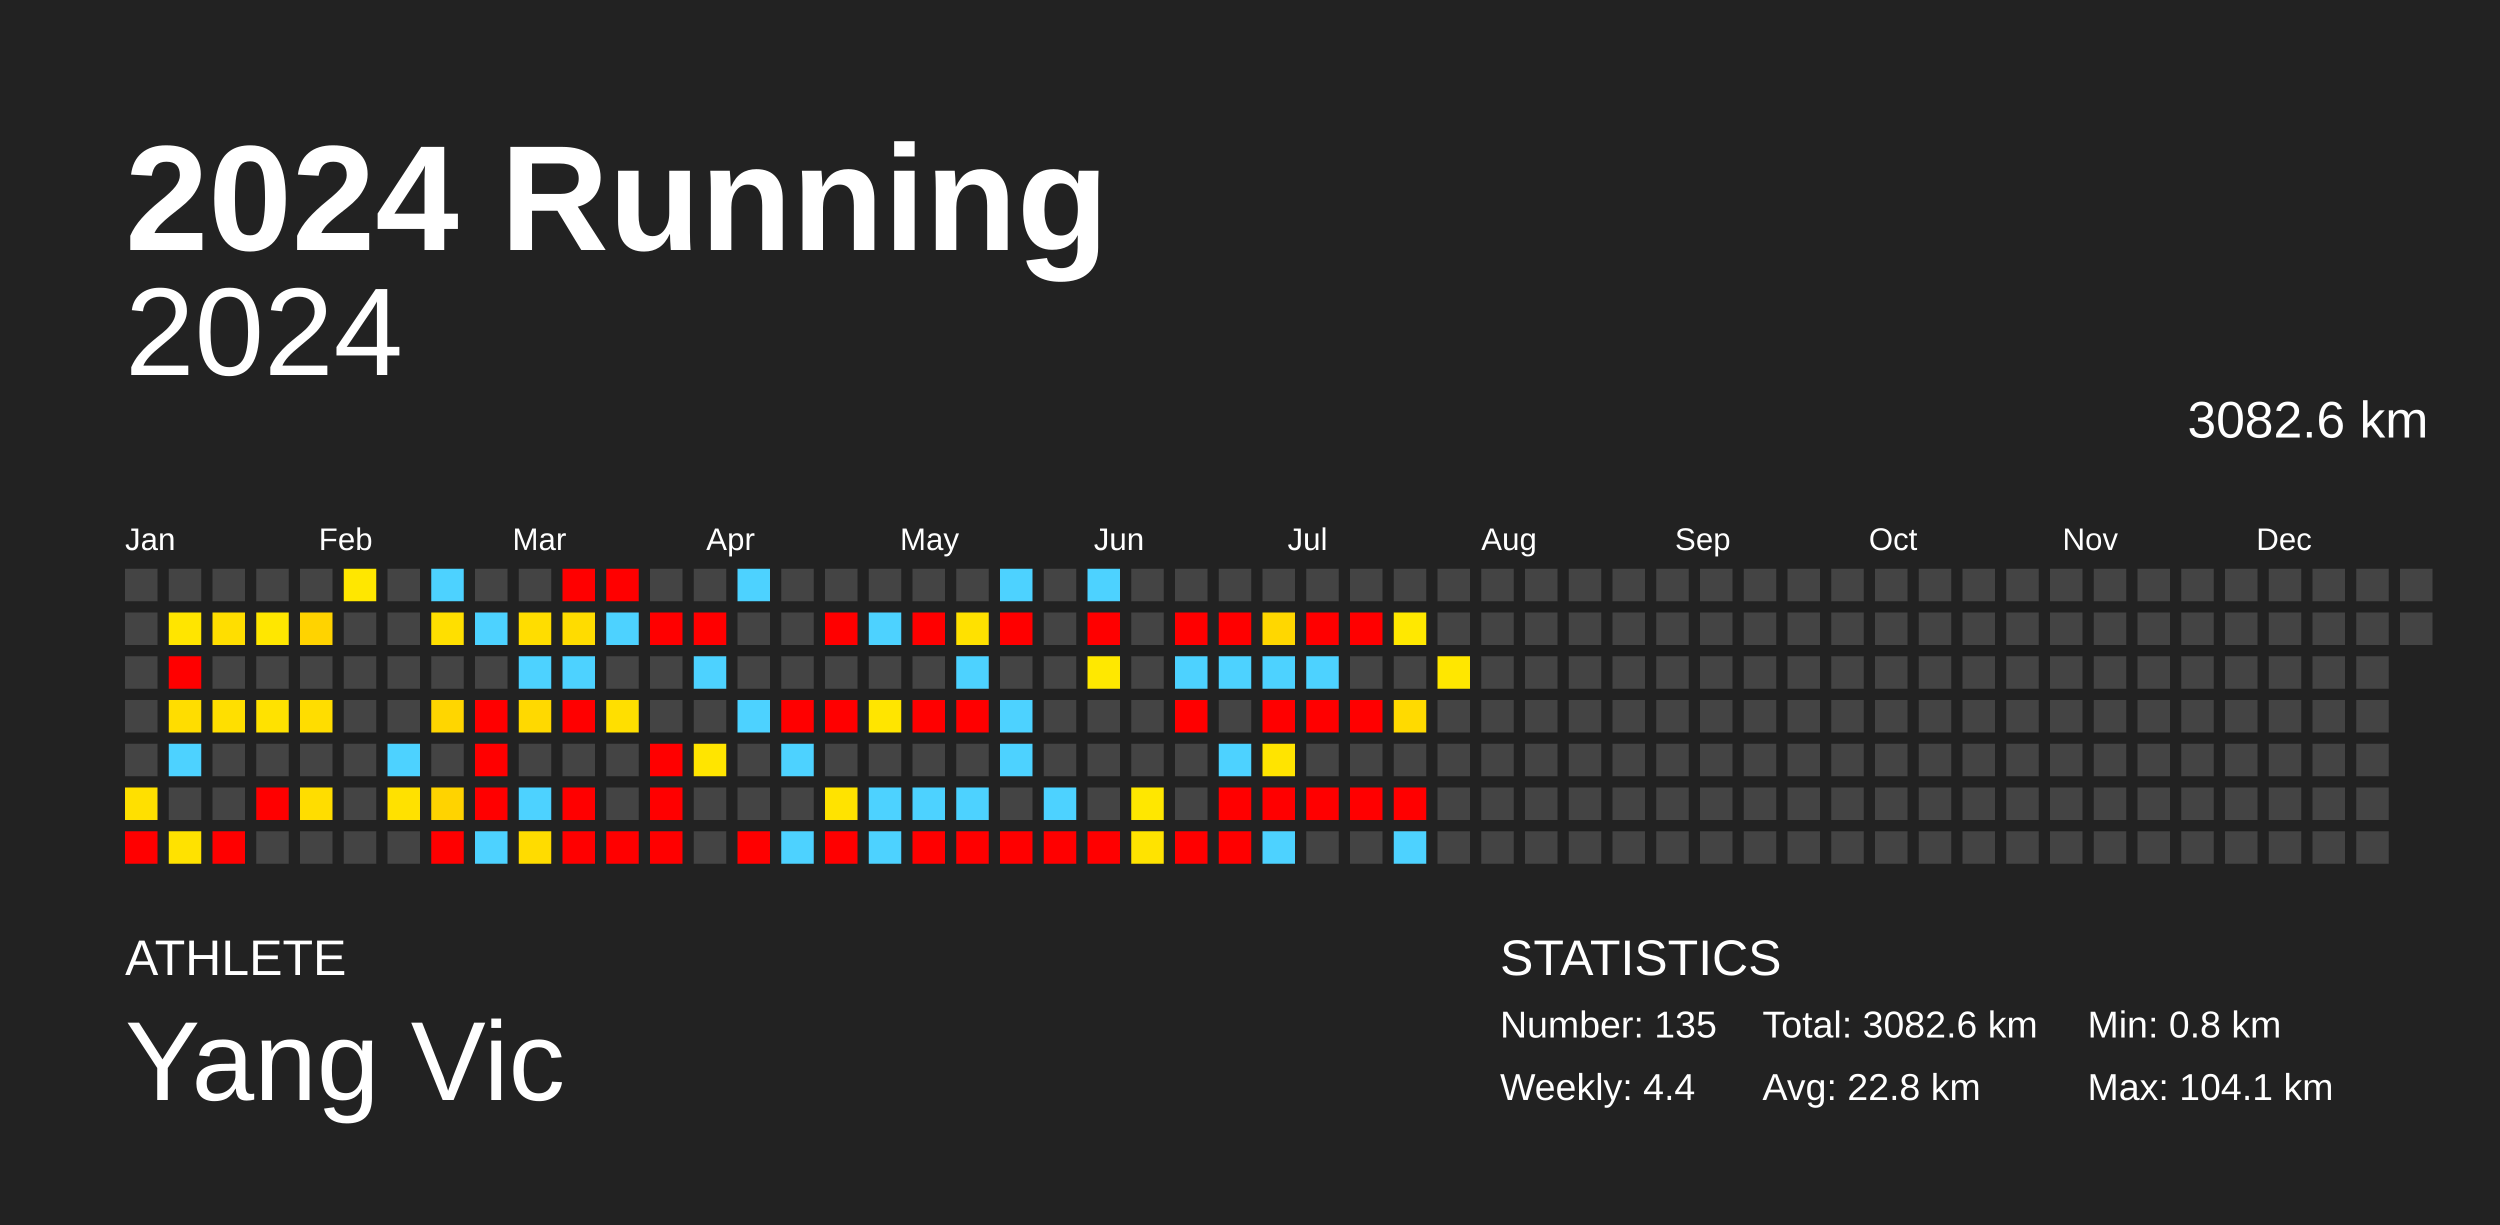
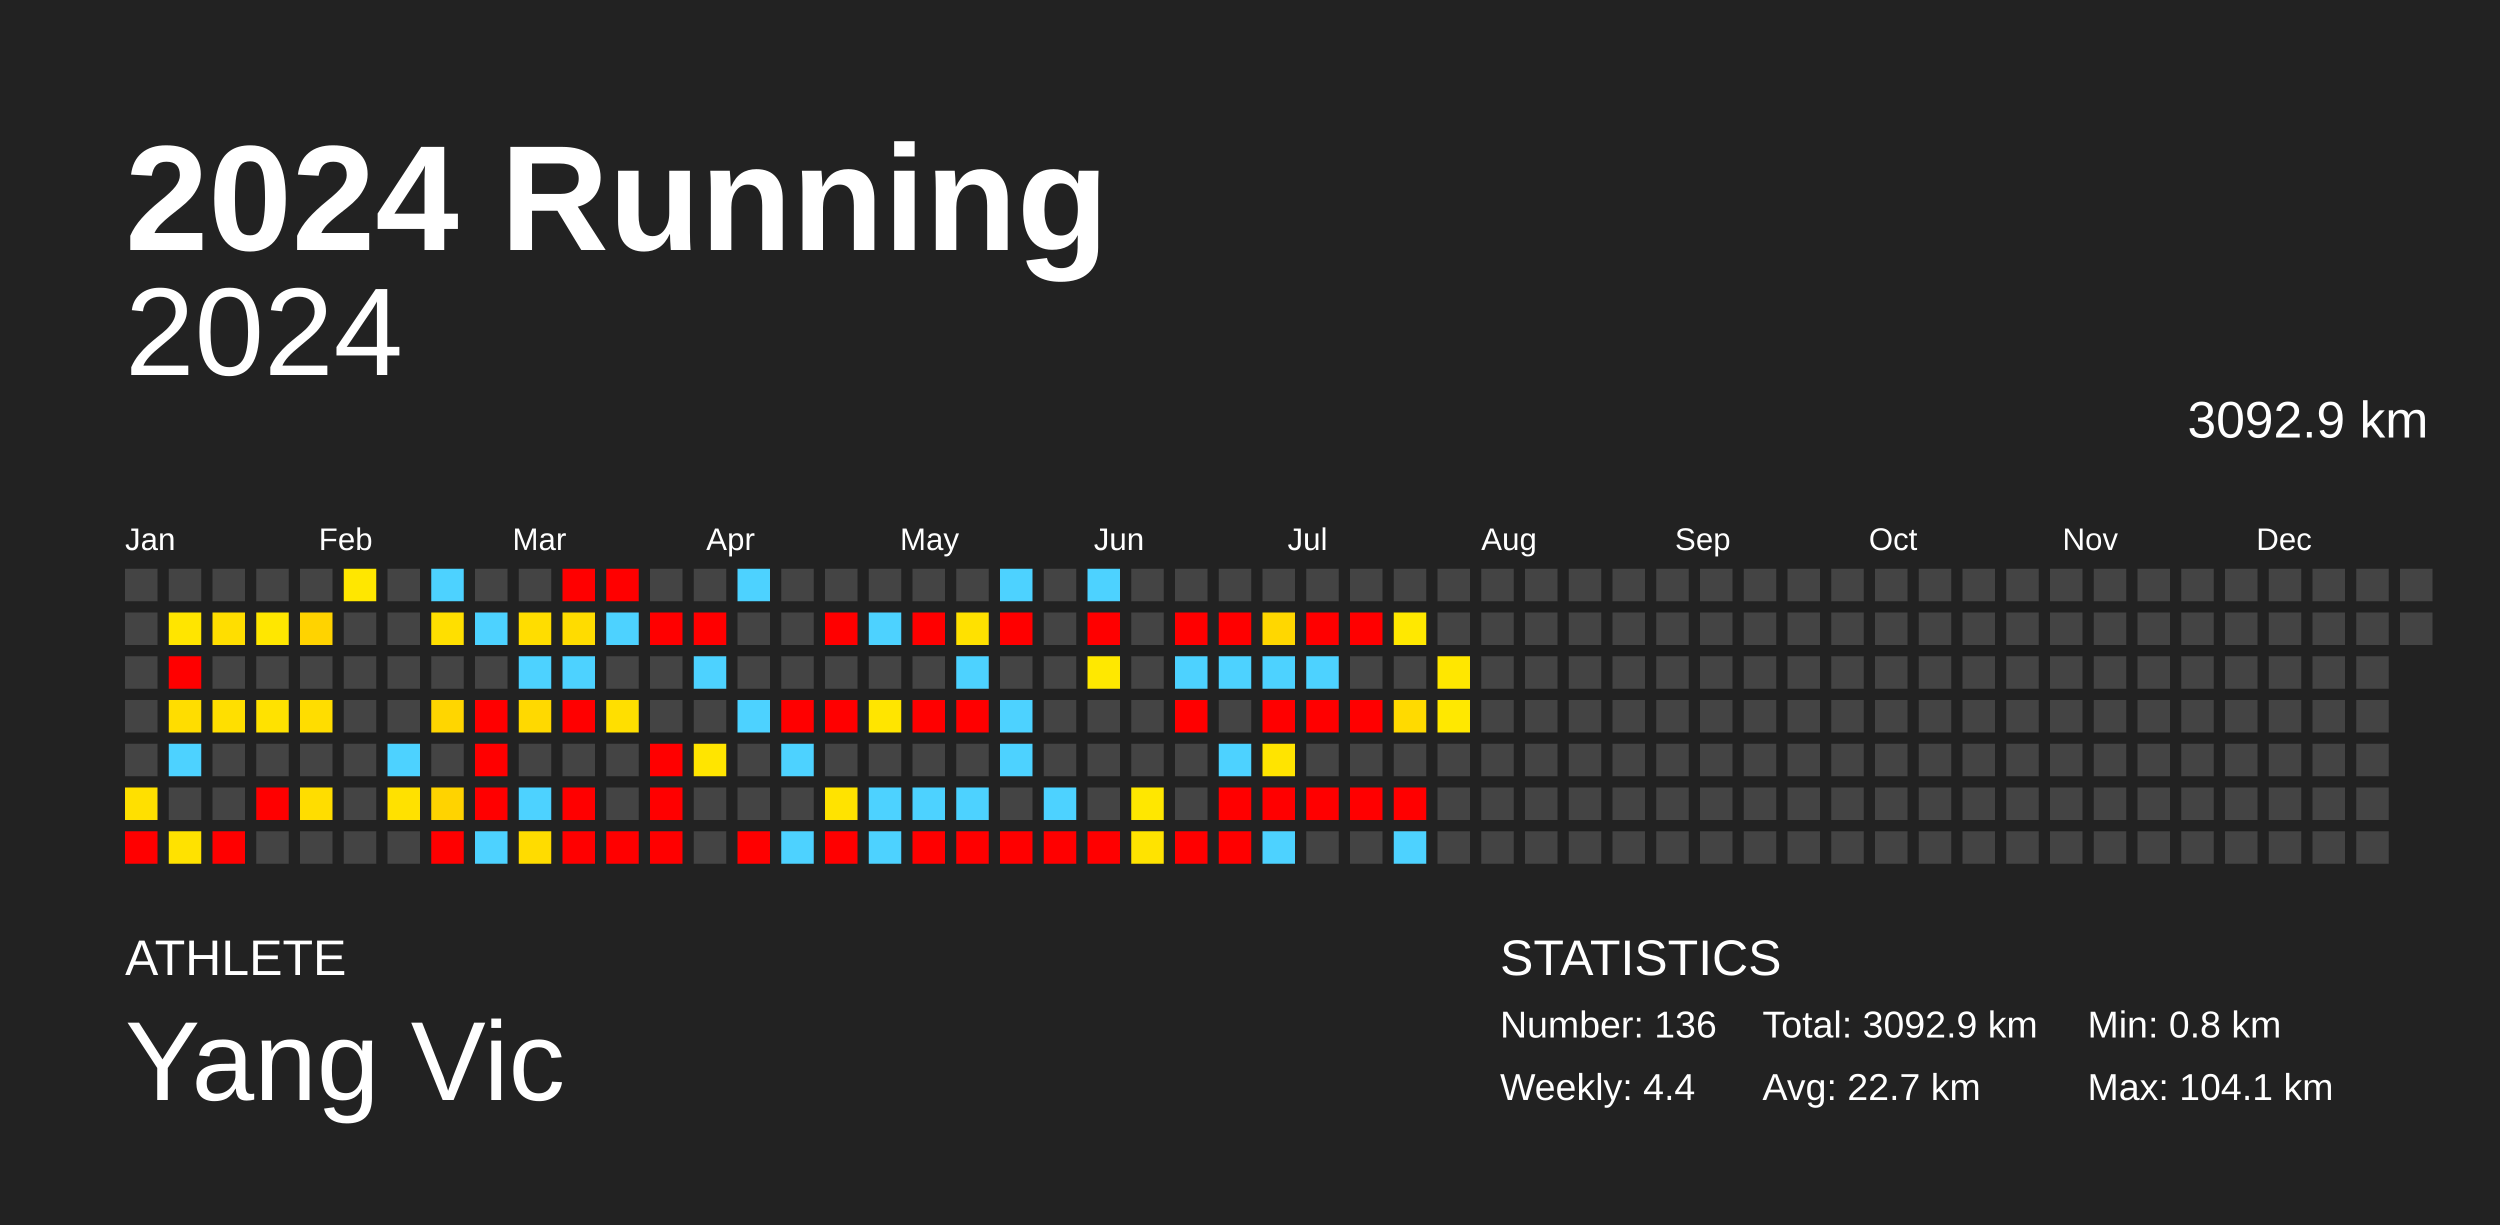
<svg xmlns="http://www.w3.org/2000/svg" baseProfile="full" height="98mm" version="1.1" viewBox="0,0,200,98" width="200mm">
  <defs />
  <rect fill="#222222" height="98" width="200" x="0" y="0" />
  <text fill="#FFFFFF" style="font-size:12px; font-family:Arial; font-weight:bold;" x="10" y="20">2024 Running</text>
  <text fill="#FFFFFF" style="font-size:4px; font-family:Arial" x="10" y="78">ATHLETE</text>
  <text fill="#FFFFFF" style="font-size:9px; font-family:Arial" x="10" y="88">Yang Vic</text>
  <text fill="#FFFFFF" style="font-size:4px; font-family:Arial" x="120" y="78">STATISTICS</text>
-   <text fill="#FFFFFF" style="font-size:3px; font-family:Arial" x="120" y="83">Number: 135</text>
+   <text fill="#FFFFFF" style="font-size:3px; font-family:Arial" x="120" y="83">Number: 136</text>
  <text fill="#FFFFFF" style="font-size:3px; font-family:Arial" x="120" y="88">Weekly: 4.4</text>
-   <text fill="#FFFFFF" style="font-size:3px; font-family:Arial" x="141" y="83">Total: 3082.6 km</text>
-   <text fill="#FFFFFF" style="font-size:3px; font-family:Arial" x="141" y="88">Avg: 22.8 km</text>
+   <text fill="#FFFFFF" style="font-size:3px; font-family:Arial" x="141" y="83">Total: 3092.9 km</text>
+   <text fill="#FFFFFF" style="font-size:3px; font-family:Arial" x="141" y="88">Avg: 22.7 km</text>
  <text fill="#FFFFFF" style="font-size:3px; font-family:Arial" x="167" y="83">Min: 0.8 km</text>
  <text fill="#FFFFFF" style="font-size:3px; font-family:Arial" x="167" y="88">Max: 104.1 km</text>
  <text alignment-baseline="hanging" fill="#FFFFFF" style="font-size:10.0px; font-family:Arial;" x="10" y="30">2024</text>
-   <text alignment-baseline="hanging" fill="#FFFFFF" style="font-size:4.125px; font-family:Arial;" x="175" y="35">3082.6 km</text>
+   <text alignment-baseline="hanging" fill="#FFFFFF" style="font-size:4.125px; font-family:Arial;" x="175" y="35">3092.9 km</text>
  <text fill="#FFFFFF" style="font-size:2.5px; font-family:Arial" x="10.0" y="44">Jan</text>
  <text fill="#FFFFFF" style="font-size:2.5px; font-family:Arial" x="25.5" y="44">Feb</text>
  <text fill="#FFFFFF" style="font-size:2.5px; font-family:Arial" x="41.0" y="44">Mar</text>
  <text fill="#FFFFFF" style="font-size:2.5px; font-family:Arial" x="56.5" y="44">Apr</text>
  <text fill="#FFFFFF" style="font-size:2.5px; font-family:Arial" x="72.0" y="44">May</text>
  <text fill="#FFFFFF" style="font-size:2.5px; font-family:Arial" x="87.5" y="44">Jun</text>
  <text fill="#FFFFFF" style="font-size:2.5px; font-family:Arial" x="103.0" y="44">Jul</text>
  <text fill="#FFFFFF" style="font-size:2.5px; font-family:Arial" x="118.5" y="44">Aug</text>
  <text fill="#FFFFFF" style="font-size:2.5px; font-family:Arial" x="134.0" y="44">Sep</text>
  <text fill="#FFFFFF" style="font-size:2.5px; font-family:Arial" x="149.5" y="44">Oct</text>
  <text fill="#FFFFFF" style="font-size:2.5px; font-family:Arial" x="165.0" y="44">Nov</text>
  <text fill="#FFFFFF" style="font-size:2.5px; font-family:Arial" x="180.5" y="44">Dec</text>
  <rect fill="#444444" height="2.6" width="2.6" x="10.0" y="45.5" />
  <rect fill="#444444" height="2.6" width="2.6" x="10.0" y="49.0" />
  <rect fill="#444444" height="2.6" width="2.6" x="10.0" y="52.5" />
  <rect fill="#444444" height="2.6" width="2.6" x="10.0" y="56.0" />
  <rect fill="#444444" height="2.6" width="2.6" x="10.0" y="59.5" />
  <rect fill="#ffe000" height="2.6" width="2.6" x="10.0" y="63.0" />
  <rect fill="red" height="2.6" width="2.6" x="10.0" y="66.5" />
  <rect fill="#444444" height="2.6" width="2.6" x="13.5" y="45.5" />
  <rect fill="#ffe500" height="2.6" width="2.6" x="13.5" y="49.0" />
  <rect fill="red" height="2.6" width="2.6" x="13.5" y="52.5" />
  <rect fill="#ffdd00" height="2.6" width="2.6" x="13.5" y="56.0" />
  <rect fill="#4dd2ff" height="2.6" width="2.6" x="13.5" y="59.5" />
  <rect fill="#444444" height="2.6" width="2.6" x="13.5" y="63.0" />
  <rect fill="#ffe200" height="2.6" width="2.6" x="13.5" y="66.5" />
  <rect fill="#444444" height="2.6" width="2.6" x="17.0" y="45.5" />
  <rect fill="#ffde00" height="2.6" width="2.6" x="17.0" y="49.0" />
  <rect fill="#444444" height="2.6" width="2.6" x="17.0" y="52.5" />
  <rect fill="#ffdf00" height="2.6" width="2.6" x="17.0" y="56.0" />
  <rect fill="#444444" height="2.6" width="2.6" x="17.0" y="59.5" />
  <rect fill="#444444" height="2.6" width="2.6" x="17.0" y="63.0" />
  <rect fill="red" height="2.6" width="2.6" x="17.0" y="66.5" />
  <rect fill="#444444" height="2.6" width="2.6" x="20.5" y="45.5" />
  <rect fill="#ffe700" height="2.6" width="2.6" x="20.5" y="49.0" />
  <rect fill="#444444" height="2.6" width="2.6" x="20.5" y="52.5" />
  <rect fill="#ffe200" height="2.6" width="2.6" x="20.5" y="56.0" />
  <rect fill="#444444" height="2.6" width="2.6" x="20.5" y="59.5" />
  <rect fill="red" height="2.6" width="2.6" x="20.5" y="63.0" />
  <rect fill="#444444" height="2.6" width="2.6" x="20.5" y="66.5" />
  <rect fill="#444444" height="2.6" width="2.6" x="24.0" y="45.5" />
  <rect fill="#ffd300" height="2.6" width="2.6" x="24.0" y="49.0" />
  <rect fill="#444444" height="2.6" width="2.6" x="24.0" y="52.5" />
  <rect fill="#ffdd00" height="2.6" width="2.6" x="24.0" y="56.0" />
  <rect fill="#444444" height="2.6" width="2.6" x="24.0" y="59.5" />
  <rect fill="#ffdd00" height="2.6" width="2.6" x="24.0" y="63.0" />
  <rect fill="#444444" height="2.6" width="2.6" x="24.0" y="66.5" />
  <rect fill="#ffe700" height="2.6" width="2.6" x="27.5" y="45.5" />
  <rect fill="#444444" height="2.6" width="2.6" x="27.5" y="49.0" />
  <rect fill="#444444" height="2.6" width="2.6" x="27.5" y="52.5" />
  <rect fill="#444444" height="2.6" width="2.6" x="27.5" y="56.0" />
  <rect fill="#444444" height="2.6" width="2.6" x="27.5" y="59.5" />
  <rect fill="#444444" height="2.6" width="2.6" x="27.5" y="63.0" />
  <rect fill="#444444" height="2.6" width="2.6" x="27.5" y="66.5" />
  <rect fill="#444444" height="2.6" width="2.6" x="31.0" y="45.5" />
  <rect fill="#444444" height="2.6" width="2.6" x="31.0" y="49.0" />
  <rect fill="#444444" height="2.6" width="2.6" x="31.0" y="52.5" />
  <rect fill="#444444" height="2.6" width="2.6" x="31.0" y="56.0" />
  <rect fill="#4dd2ff" height="2.6" width="2.6" x="31.0" y="59.5" />
  <rect fill="#ffe100" height="2.6" width="2.6" x="31.0" y="63.0" />
  <rect fill="#444444" height="2.6" width="2.6" x="31.0" y="66.5" />
  <rect fill="#4dd2ff" height="2.6" width="2.6" x="34.5" y="45.5" />
  <rect fill="#ffdf00" height="2.6" width="2.6" x="34.5" y="49.0" />
  <rect fill="#444444" height="2.6" width="2.6" x="34.5" y="52.5" />
  <rect fill="#ffd600" height="2.6" width="2.6" x="34.5" y="56.0" />
  <rect fill="#444444" height="2.6" width="2.6" x="34.5" y="59.5" />
  <rect fill="#ffd300" height="2.6" width="2.6" x="34.5" y="63.0" />
  <rect fill="red" height="2.6" width="2.6" x="34.5" y="66.5" />
  <rect fill="#444444" height="2.6" width="2.6" x="38.0" y="45.5" />
  <rect fill="#4dd2ff" height="2.6" width="2.6" x="38.0" y="49.0" />
  <rect fill="#444444" height="2.6" width="2.6" x="38.0" y="52.5" />
  <rect fill="red" height="2.6" width="2.6" x="38.0" y="56.0" />
  <rect fill="red" height="2.6" width="2.6" x="38.0" y="59.5" />
  <rect fill="red" height="2.6" width="2.6" x="38.0" y="63.0" />
  <rect fill="#4dd2ff" height="2.6" width="2.6" x="38.0" y="66.5" />
  <rect fill="#444444" height="2.6" width="2.6" x="41.5" y="45.5" />
  <rect fill="#ffdd00" height="2.6" width="2.6" x="41.5" y="49.0" />
  <rect fill="#4dd2ff" height="2.6" width="2.6" x="41.5" y="52.5" />
  <rect fill="#ffd900" height="2.6" width="2.6" x="41.5" y="56.0" />
  <rect fill="#444444" height="2.6" width="2.6" x="41.5" y="59.5" />
  <rect fill="#4dd2ff" height="2.6" width="2.6" x="41.5" y="63.0" />
  <rect fill="#ffdc00" height="2.6" width="2.6" x="41.5" y="66.5" />
  <rect fill="red" height="2.6" width="2.6" x="45.0" y="45.5" />
  <rect fill="#ffdc00" height="2.6" width="2.6" x="45.0" y="49.0" />
  <rect fill="#4dd2ff" height="2.6" width="2.6" x="45.0" y="52.5" />
  <rect fill="red" height="2.6" width="2.6" x="45.0" y="56.0" />
  <rect fill="#444444" height="2.6" width="2.6" x="45.0" y="59.5" />
  <rect fill="red" height="2.6" width="2.6" x="45.0" y="63.0" />
  <rect fill="red" height="2.6" width="2.6" x="45.0" y="66.5" />
  <rect fill="red" height="2.6" width="2.6" x="48.5" y="45.5" />
  <rect fill="#4dd2ff" height="2.6" width="2.6" x="48.5" y="49.0" />
  <rect fill="#444444" height="2.6" width="2.6" x="48.5" y="52.5" />
  <rect fill="#ffdf00" height="2.6" width="2.6" x="48.5" y="56.0" />
  <rect fill="#444444" height="2.6" width="2.6" x="48.5" y="59.5" />
  <rect fill="#444444" height="2.6" width="2.6" x="48.5" y="63.0" />
  <rect fill="red" height="2.6" width="2.6" x="48.5" y="66.5" />
  <rect fill="#444444" height="2.6" width="2.6" x="52.0" y="45.5" />
  <rect fill="red" height="2.6" width="2.6" x="52.0" y="49.0" />
  <rect fill="#444444" height="2.6" width="2.6" x="52.0" y="52.5" />
  <rect fill="#444444" height="2.6" width="2.6" x="52.0" y="56.0" />
  <rect fill="red" height="2.6" width="2.6" x="52.0" y="59.5" />
  <rect fill="red" height="2.6" width="2.6" x="52.0" y="63.0" />
  <rect fill="red" height="2.6" width="2.6" x="52.0" y="66.5" />
  <rect fill="#444444" height="2.6" width="2.6" x="55.5" y="45.5" />
  <rect fill="red" height="2.6" width="2.6" x="55.5" y="49.0" />
  <rect fill="#4dd2ff" height="2.6" width="2.6" x="55.5" y="52.5" />
  <rect fill="#444444" height="2.6" width="2.6" x="55.5" y="56.0" />
  <rect fill="#ffe500" height="2.6" width="2.6" x="55.5" y="59.5" />
  <rect fill="#444444" height="2.6" width="2.6" x="55.5" y="63.0" />
  <rect fill="#444444" height="2.6" width="2.6" x="55.5" y="66.5" />
  <rect fill="#4dd2ff" height="2.6" width="2.6" x="59.0" y="45.5" />
  <rect fill="#444444" height="2.6" width="2.6" x="59.0" y="49.0" />
  <rect fill="#444444" height="2.6" width="2.6" x="59.0" y="52.5" />
  <rect fill="#4dd2ff" height="2.6" width="2.6" x="59.0" y="56.0" />
  <rect fill="#444444" height="2.6" width="2.6" x="59.0" y="59.5" />
  <rect fill="#444444" height="2.6" width="2.6" x="59.0" y="63.0" />
  <rect fill="red" height="2.6" width="2.6" x="59.0" y="66.5" />
  <rect fill="#444444" height="2.6" width="2.6" x="62.5" y="45.5" />
  <rect fill="#444444" height="2.6" width="2.6" x="62.5" y="49.0" />
  <rect fill="#444444" height="2.6" width="2.6" x="62.5" y="52.5" />
  <rect fill="red" height="2.6" width="2.6" x="62.5" y="56.0" />
  <rect fill="#4dd2ff" height="2.6" width="2.6" x="62.5" y="59.5" />
  <rect fill="#444444" height="2.6" width="2.6" x="62.5" y="63.0" />
  <rect fill="#4dd2ff" height="2.6" width="2.6" x="62.5" y="66.5" />
  <rect fill="#444444" height="2.6" width="2.6" x="66.0" y="45.5" />
  <rect fill="red" height="2.6" width="2.6" x="66.0" y="49.0" />
  <rect fill="#444444" height="2.6" width="2.6" x="66.0" y="52.5" />
  <rect fill="red" height="2.6" width="2.6" x="66.0" y="56.0" />
  <rect fill="#444444" height="2.6" width="2.6" x="66.0" y="59.5" />
  <rect fill="#ffe300" height="2.6" width="2.6" x="66.0" y="63.0" />
  <rect fill="red" height="2.6" width="2.6" x="66.0" y="66.5" />
  <rect fill="#444444" height="2.6" width="2.6" x="69.5" y="45.5" />
  <rect fill="#4dd2ff" height="2.6" width="2.6" x="69.5" y="49.0" />
  <rect fill="#444444" height="2.6" width="2.6" x="69.5" y="52.5" />
  <rect fill="#ffe500" height="2.6" width="2.6" x="69.5" y="56.0" />
  <rect fill="#444444" height="2.6" width="2.6" x="69.5" y="59.5" />
  <rect fill="#4dd2ff" height="2.6" width="2.6" x="69.5" y="63.0" />
  <rect fill="#4dd2ff" height="2.6" width="2.6" x="69.5" y="66.5" />
  <rect fill="#444444" height="2.6" width="2.6" x="73.0" y="45.5" />
  <rect fill="red" height="2.6" width="2.6" x="73.0" y="49.0" />
  <rect fill="#444444" height="2.6" width="2.6" x="73.0" y="52.5" />
  <rect fill="red" height="2.6" width="2.6" x="73.0" y="56.0" />
  <rect fill="#444444" height="2.6" width="2.6" x="73.0" y="59.5" />
  <rect fill="#4dd2ff" height="2.6" width="2.6" x="73.0" y="63.0" />
  <rect fill="red" height="2.6" width="2.6" x="73.0" y="66.5" />
  <rect fill="#444444" height="2.6" width="2.6" x="76.5" y="45.5" />
  <rect fill="#ffe100" height="2.6" width="2.6" x="76.5" y="49.0" />
  <rect fill="#4dd2ff" height="2.6" width="2.6" x="76.5" y="52.5" />
  <rect fill="red" height="2.6" width="2.6" x="76.5" y="56.0" />
  <rect fill="#444444" height="2.6" width="2.6" x="76.5" y="59.5" />
  <rect fill="#4dd2ff" height="2.6" width="2.6" x="76.5" y="63.0" />
  <rect fill="red" height="2.6" width="2.6" x="76.5" y="66.5" />
  <rect fill="#4dd2ff" height="2.6" width="2.6" x="80.0" y="45.5" />
  <rect fill="red" height="2.6" width="2.6" x="80.0" y="49.0" />
  <rect fill="#444444" height="2.6" width="2.6" x="80.0" y="52.5" />
  <rect fill="#4dd2ff" height="2.6" width="2.6" x="80.0" y="56.0" />
  <rect fill="#4dd2ff" height="2.6" width="2.6" x="80.0" y="59.5" />
  <rect fill="#444444" height="2.6" width="2.6" x="80.0" y="63.0" />
  <rect fill="red" height="2.6" width="2.6" x="80.0" y="66.5" />
  <rect fill="#444444" height="2.6" width="2.6" x="83.5" y="45.5" />
  <rect fill="#444444" height="2.6" width="2.6" x="83.5" y="49.0" />
  <rect fill="#444444" height="2.6" width="2.6" x="83.5" y="52.5" />
  <rect fill="#444444" height="2.6" width="2.6" x="83.5" y="56.0" />
  <rect fill="#444444" height="2.6" width="2.6" x="83.5" y="59.5" />
  <rect fill="#4dd2ff" height="2.6" width="2.6" x="83.5" y="63.0" />
  <rect fill="red" height="2.6" width="2.6" x="83.5" y="66.5" />
  <rect fill="#4dd2ff" height="2.6" width="2.6" x="87.0" y="45.5" />
  <rect fill="red" height="2.6" width="2.6" x="87.0" y="49.0" />
  <rect fill="#ffe800" height="2.6" width="2.6" x="87.0" y="52.5" />
  <rect fill="#444444" height="2.6" width="2.6" x="87.0" y="56.0" />
  <rect fill="#444444" height="2.6" width="2.6" x="87.0" y="59.5" />
  <rect fill="#444444" height="2.6" width="2.6" x="87.0" y="63.0" />
  <rect fill="red" height="2.6" width="2.6" x="87.0" y="66.5" />
  <rect fill="#444444" height="2.6" width="2.6" x="90.5" y="45.5" />
  <rect fill="#444444" height="2.6" width="2.6" x="90.5" y="49.0" />
  <rect fill="#444444" height="2.6" width="2.6" x="90.5" y="52.5" />
  <rect fill="#444444" height="2.6" width="2.6" x="90.5" y="56.0" />
  <rect fill="#444444" height="2.6" width="2.6" x="90.5" y="59.5" />
  <rect fill="#ffe700" height="2.6" width="2.6" x="90.5" y="63.0" />
  <rect fill="#ffe300" height="2.6" width="2.6" x="90.5" y="66.5" />
  <rect fill="#444444" height="2.6" width="2.6" x="94.0" y="45.5" />
  <rect fill="red" height="2.6" width="2.6" x="94.0" y="49.0" />
  <rect fill="#4dd2ff" height="2.6" width="2.6" x="94.0" y="52.5" />
  <rect fill="red" height="2.6" width="2.6" x="94.0" y="56.0" />
  <rect fill="#444444" height="2.6" width="2.6" x="94.0" y="59.5" />
  <rect fill="#444444" height="2.6" width="2.6" x="94.0" y="63.0" />
  <rect fill="red" height="2.6" width="2.6" x="94.0" y="66.5" />
  <rect fill="#444444" height="2.6" width="2.6" x="97.5" y="45.5" />
  <rect fill="red" height="2.6" width="2.6" x="97.5" y="49.0" />
  <rect fill="#4dd2ff" height="2.6" width="2.6" x="97.5" y="52.5" />
  <rect fill="#444444" height="2.6" width="2.6" x="97.5" y="56.0" />
  <rect fill="#4dd2ff" height="2.6" width="2.6" x="97.5" y="59.5" />
  <rect fill="red" height="2.6" width="2.6" x="97.5" y="63.0" />
  <rect fill="red" height="2.6" width="2.6" x="97.5" y="66.5" />
  <rect fill="#444444" height="2.6" width="2.6" x="101.0" y="45.5" />
  <rect fill="#ffd700" height="2.6" width="2.6" x="101.0" y="49.0" />
  <rect fill="#4dd2ff" height="2.6" width="2.6" x="101.0" y="52.5" />
  <rect fill="red" height="2.6" width="2.6" x="101.0" y="56.0" />
  <rect fill="#ffe400" height="2.6" width="2.6" x="101.0" y="59.5" />
  <rect fill="red" height="2.6" width="2.6" x="101.0" y="63.0" />
  <rect fill="#4dd2ff" height="2.6" width="2.6" x="101.0" y="66.5" />
  <rect fill="#444444" height="2.6" width="2.6" x="104.5" y="45.5" />
  <rect fill="red" height="2.6" width="2.6" x="104.5" y="49.0" />
  <rect fill="#4dd2ff" height="2.6" width="2.6" x="104.5" y="52.5" />
  <rect fill="red" height="2.6" width="2.6" x="104.5" y="56.0" />
  <rect fill="#444444" height="2.6" width="2.6" x="104.5" y="59.5" />
  <rect fill="red" height="2.6" width="2.6" x="104.5" y="63.0" />
  <rect fill="#444444" height="2.6" width="2.6" x="104.5" y="66.5" />
  <rect fill="#444444" height="2.6" width="2.6" x="108.0" y="45.5" />
  <rect fill="red" height="2.6" width="2.6" x="108.0" y="49.0" />
  <rect fill="#444444" height="2.6" width="2.6" x="108.0" y="52.5" />
  <rect fill="red" height="2.6" width="2.6" x="108.0" y="56.0" />
  <rect fill="#444444" height="2.6" width="2.6" x="108.0" y="59.5" />
  <rect fill="red" height="2.6" width="2.6" x="108.0" y="63.0" />
  <rect fill="#444444" height="2.6" width="2.6" x="108.0" y="66.5" />
  <rect fill="#444444" height="2.6" width="2.6" x="111.5" y="45.5" />
  <rect fill="#ffe800" height="2.6" width="2.6" x="111.5" y="49.0" />
  <rect fill="#444444" height="2.6" width="2.6" x="111.5" y="52.5" />
  <rect fill="#ffda00" height="2.6" width="2.6" x="111.5" y="56.0" />
  <rect fill="#444444" height="2.6" width="2.6" x="111.5" y="59.5" />
  <rect fill="red" height="2.6" width="2.6" x="111.5" y="63.0" />
  <rect fill="#4dd2ff" height="2.6" width="2.6" x="111.5" y="66.5" />
  <rect fill="#444444" height="2.6" width="2.6" x="115.0" y="45.5" />
  <rect fill="#444444" height="2.6" width="2.6" x="115.0" y="49.0" />
  <rect fill="#ffe700" height="2.6" width="2.6" x="115.0" y="52.5" />
-   <rect fill="#444444" height="2.6" width="2.6" x="115.0" y="56.0" />
+   <rect fill="#ffe800" height="2.6" width="2.6" x="115.0" y="56.0" />
  <rect fill="#444444" height="2.6" width="2.6" x="115.0" y="59.5" />
  <rect fill="#444444" height="2.6" width="2.6" x="115.0" y="63.0" />
  <rect fill="#444444" height="2.6" width="2.6" x="115.0" y="66.5" />
  <rect fill="#444444" height="2.6" width="2.6" x="118.5" y="45.5" />
  <rect fill="#444444" height="2.6" width="2.6" x="118.5" y="49.0" />
  <rect fill="#444444" height="2.6" width="2.6" x="118.5" y="52.5" />
  <rect fill="#444444" height="2.6" width="2.6" x="118.5" y="56.0" />
  <rect fill="#444444" height="2.6" width="2.6" x="118.5" y="59.5" />
  <rect fill="#444444" height="2.6" width="2.6" x="118.5" y="63.0" />
  <rect fill="#444444" height="2.6" width="2.6" x="118.5" y="66.5" />
  <rect fill="#444444" height="2.6" width="2.6" x="122.0" y="45.5" />
  <rect fill="#444444" height="2.6" width="2.6" x="122.0" y="49.0" />
  <rect fill="#444444" height="2.6" width="2.6" x="122.0" y="52.5" />
  <rect fill="#444444" height="2.6" width="2.6" x="122.0" y="56.0" />
  <rect fill="#444444" height="2.6" width="2.6" x="122.0" y="59.5" />
  <rect fill="#444444" height="2.6" width="2.6" x="122.0" y="63.0" />
  <rect fill="#444444" height="2.6" width="2.6" x="122.0" y="66.5" />
  <rect fill="#444444" height="2.6" width="2.6" x="125.5" y="45.5" />
  <rect fill="#444444" height="2.6" width="2.6" x="125.5" y="49.0" />
  <rect fill="#444444" height="2.6" width="2.6" x="125.5" y="52.5" />
  <rect fill="#444444" height="2.6" width="2.6" x="125.5" y="56.0" />
  <rect fill="#444444" height="2.6" width="2.6" x="125.5" y="59.5" />
  <rect fill="#444444" height="2.6" width="2.6" x="125.5" y="63.0" />
  <rect fill="#444444" height="2.6" width="2.6" x="125.5" y="66.5" />
  <rect fill="#444444" height="2.6" width="2.6" x="129.0" y="45.5" />
  <rect fill="#444444" height="2.6" width="2.6" x="129.0" y="49.0" />
  <rect fill="#444444" height="2.6" width="2.6" x="129.0" y="52.5" />
  <rect fill="#444444" height="2.6" width="2.6" x="129.0" y="56.0" />
  <rect fill="#444444" height="2.6" width="2.6" x="129.0" y="59.5" />
  <rect fill="#444444" height="2.6" width="2.6" x="129.0" y="63.0" />
  <rect fill="#444444" height="2.6" width="2.6" x="129.0" y="66.5" />
  <rect fill="#444444" height="2.6" width="2.6" x="132.5" y="45.5" />
  <rect fill="#444444" height="2.6" width="2.6" x="132.5" y="49.0" />
  <rect fill="#444444" height="2.6" width="2.6" x="132.5" y="52.5" />
  <rect fill="#444444" height="2.6" width="2.6" x="132.5" y="56.0" />
  <rect fill="#444444" height="2.6" width="2.6" x="132.5" y="59.5" />
  <rect fill="#444444" height="2.6" width="2.6" x="132.5" y="63.0" />
  <rect fill="#444444" height="2.6" width="2.6" x="132.5" y="66.5" />
  <rect fill="#444444" height="2.6" width="2.6" x="136.0" y="45.5" />
  <rect fill="#444444" height="2.6" width="2.6" x="136.0" y="49.0" />
  <rect fill="#444444" height="2.6" width="2.6" x="136.0" y="52.5" />
  <rect fill="#444444" height="2.6" width="2.6" x="136.0" y="56.0" />
  <rect fill="#444444" height="2.6" width="2.6" x="136.0" y="59.5" />
  <rect fill="#444444" height="2.6" width="2.6" x="136.0" y="63.0" />
  <rect fill="#444444" height="2.6" width="2.6" x="136.0" y="66.5" />
  <rect fill="#444444" height="2.6" width="2.6" x="139.5" y="45.5" />
  <rect fill="#444444" height="2.6" width="2.6" x="139.5" y="49.0" />
  <rect fill="#444444" height="2.6" width="2.6" x="139.5" y="52.5" />
  <rect fill="#444444" height="2.6" width="2.6" x="139.5" y="56.0" />
  <rect fill="#444444" height="2.6" width="2.6" x="139.5" y="59.5" />
  <rect fill="#444444" height="2.6" width="2.6" x="139.5" y="63.0" />
  <rect fill="#444444" height="2.6" width="2.6" x="139.5" y="66.5" />
  <rect fill="#444444" height="2.6" width="2.6" x="143.0" y="45.5" />
  <rect fill="#444444" height="2.6" width="2.6" x="143.0" y="49.0" />
  <rect fill="#444444" height="2.6" width="2.6" x="143.0" y="52.5" />
  <rect fill="#444444" height="2.6" width="2.6" x="143.0" y="56.0" />
  <rect fill="#444444" height="2.6" width="2.6" x="143.0" y="59.5" />
  <rect fill="#444444" height="2.6" width="2.6" x="143.0" y="63.0" />
  <rect fill="#444444" height="2.6" width="2.6" x="143.0" y="66.5" />
  <rect fill="#444444" height="2.6" width="2.6" x="146.5" y="45.5" />
  <rect fill="#444444" height="2.6" width="2.6" x="146.5" y="49.0" />
  <rect fill="#444444" height="2.6" width="2.6" x="146.5" y="52.5" />
  <rect fill="#444444" height="2.6" width="2.6" x="146.5" y="56.0" />
  <rect fill="#444444" height="2.6" width="2.6" x="146.5" y="59.5" />
  <rect fill="#444444" height="2.6" width="2.6" x="146.5" y="63.0" />
  <rect fill="#444444" height="2.6" width="2.6" x="146.5" y="66.5" />
  <rect fill="#444444" height="2.6" width="2.6" x="150.0" y="45.5" />
  <rect fill="#444444" height="2.6" width="2.6" x="150.0" y="49.0" />
  <rect fill="#444444" height="2.6" width="2.6" x="150.0" y="52.5" />
  <rect fill="#444444" height="2.6" width="2.6" x="150.0" y="56.0" />
  <rect fill="#444444" height="2.6" width="2.6" x="150.0" y="59.5" />
  <rect fill="#444444" height="2.6" width="2.6" x="150.0" y="63.0" />
  <rect fill="#444444" height="2.6" width="2.6" x="150.0" y="66.5" />
  <rect fill="#444444" height="2.6" width="2.6" x="153.5" y="45.5" />
  <rect fill="#444444" height="2.6" width="2.6" x="153.5" y="49.0" />
  <rect fill="#444444" height="2.6" width="2.6" x="153.5" y="52.5" />
  <rect fill="#444444" height="2.6" width="2.6" x="153.5" y="56.0" />
  <rect fill="#444444" height="2.6" width="2.6" x="153.5" y="59.5" />
  <rect fill="#444444" height="2.6" width="2.6" x="153.5" y="63.0" />
  <rect fill="#444444" height="2.6" width="2.6" x="153.5" y="66.5" />
  <rect fill="#444444" height="2.6" width="2.6" x="157.0" y="45.5" />
  <rect fill="#444444" height="2.6" width="2.6" x="157.0" y="49.0" />
  <rect fill="#444444" height="2.6" width="2.6" x="157.0" y="52.5" />
  <rect fill="#444444" height="2.6" width="2.6" x="157.0" y="56.0" />
  <rect fill="#444444" height="2.6" width="2.6" x="157.0" y="59.5" />
  <rect fill="#444444" height="2.6" width="2.6" x="157.0" y="63.0" />
  <rect fill="#444444" height="2.6" width="2.6" x="157.0" y="66.5" />
  <rect fill="#444444" height="2.6" width="2.6" x="160.5" y="45.5" />
  <rect fill="#444444" height="2.6" width="2.6" x="160.5" y="49.0" />
  <rect fill="#444444" height="2.6" width="2.6" x="160.5" y="52.5" />
  <rect fill="#444444" height="2.6" width="2.6" x="160.5" y="56.0" />
  <rect fill="#444444" height="2.6" width="2.6" x="160.5" y="59.5" />
  <rect fill="#444444" height="2.6" width="2.6" x="160.5" y="63.0" />
  <rect fill="#444444" height="2.6" width="2.6" x="160.5" y="66.5" />
  <rect fill="#444444" height="2.6" width="2.6" x="164.0" y="45.5" />
  <rect fill="#444444" height="2.6" width="2.6" x="164.0" y="49.0" />
  <rect fill="#444444" height="2.6" width="2.6" x="164.0" y="52.5" />
  <rect fill="#444444" height="2.6" width="2.6" x="164.0" y="56.0" />
  <rect fill="#444444" height="2.6" width="2.6" x="164.0" y="59.5" />
  <rect fill="#444444" height="2.6" width="2.6" x="164.0" y="63.0" />
  <rect fill="#444444" height="2.6" width="2.6" x="164.0" y="66.5" />
  <rect fill="#444444" height="2.6" width="2.6" x="167.5" y="45.5" />
  <rect fill="#444444" height="2.6" width="2.6" x="167.5" y="49.0" />
  <rect fill="#444444" height="2.6" width="2.6" x="167.5" y="52.5" />
  <rect fill="#444444" height="2.6" width="2.6" x="167.5" y="56.0" />
  <rect fill="#444444" height="2.6" width="2.6" x="167.5" y="59.5" />
  <rect fill="#444444" height="2.6" width="2.6" x="167.5" y="63.0" />
  <rect fill="#444444" height="2.6" width="2.6" x="167.5" y="66.5" />
  <rect fill="#444444" height="2.6" width="2.6" x="171.0" y="45.5" />
  <rect fill="#444444" height="2.6" width="2.6" x="171.0" y="49.0" />
  <rect fill="#444444" height="2.6" width="2.6" x="171.0" y="52.5" />
  <rect fill="#444444" height="2.6" width="2.6" x="171.0" y="56.0" />
  <rect fill="#444444" height="2.6" width="2.6" x="171.0" y="59.5" />
  <rect fill="#444444" height="2.6" width="2.6" x="171.0" y="63.0" />
  <rect fill="#444444" height="2.6" width="2.6" x="171.0" y="66.5" />
  <rect fill="#444444" height="2.6" width="2.6" x="174.5" y="45.5" />
  <rect fill="#444444" height="2.6" width="2.6" x="174.5" y="49.0" />
  <rect fill="#444444" height="2.6" width="2.6" x="174.5" y="52.5" />
  <rect fill="#444444" height="2.6" width="2.6" x="174.5" y="56.0" />
  <rect fill="#444444" height="2.6" width="2.6" x="174.5" y="59.5" />
  <rect fill="#444444" height="2.6" width="2.6" x="174.5" y="63.0" />
  <rect fill="#444444" height="2.6" width="2.6" x="174.5" y="66.5" />
  <rect fill="#444444" height="2.6" width="2.6" x="178.0" y="45.5" />
  <rect fill="#444444" height="2.6" width="2.6" x="178.0" y="49.0" />
  <rect fill="#444444" height="2.6" width="2.6" x="178.0" y="52.5" />
  <rect fill="#444444" height="2.6" width="2.6" x="178.0" y="56.0" />
  <rect fill="#444444" height="2.6" width="2.6" x="178.0" y="59.5" />
  <rect fill="#444444" height="2.6" width="2.6" x="178.0" y="63.0" />
  <rect fill="#444444" height="2.6" width="2.6" x="178.0" y="66.5" />
  <rect fill="#444444" height="2.6" width="2.6" x="181.5" y="45.5" />
  <rect fill="#444444" height="2.6" width="2.6" x="181.5" y="49.0" />
  <rect fill="#444444" height="2.6" width="2.6" x="181.5" y="52.5" />
  <rect fill="#444444" height="2.6" width="2.6" x="181.5" y="56.0" />
  <rect fill="#444444" height="2.6" width="2.6" x="181.5" y="59.5" />
  <rect fill="#444444" height="2.6" width="2.6" x="181.5" y="63.0" />
  <rect fill="#444444" height="2.6" width="2.6" x="181.5" y="66.5" />
  <rect fill="#444444" height="2.6" width="2.6" x="185.0" y="45.5" />
  <rect fill="#444444" height="2.6" width="2.6" x="185.0" y="49.0" />
  <rect fill="#444444" height="2.6" width="2.6" x="185.0" y="52.5" />
  <rect fill="#444444" height="2.6" width="2.6" x="185.0" y="56.0" />
  <rect fill="#444444" height="2.6" width="2.6" x="185.0" y="59.5" />
  <rect fill="#444444" height="2.6" width="2.6" x="185.0" y="63.0" />
  <rect fill="#444444" height="2.6" width="2.6" x="185.0" y="66.5" />
  <rect fill="#444444" height="2.6" width="2.6" x="188.5" y="45.5" />
  <rect fill="#444444" height="2.6" width="2.6" x="188.5" y="49.0" />
  <rect fill="#444444" height="2.6" width="2.6" x="188.5" y="52.5" />
  <rect fill="#444444" height="2.6" width="2.6" x="188.5" y="56.0" />
  <rect fill="#444444" height="2.6" width="2.6" x="188.5" y="59.5" />
  <rect fill="#444444" height="2.6" width="2.6" x="188.5" y="63.0" />
  <rect fill="#444444" height="2.6" width="2.6" x="188.5" y="66.5" />
  <rect fill="#444444" height="2.6" width="2.6" x="192.0" y="45.5" />
  <rect fill="#444444" height="2.6" width="2.6" x="192.0" y="49.0" />
</svg>
